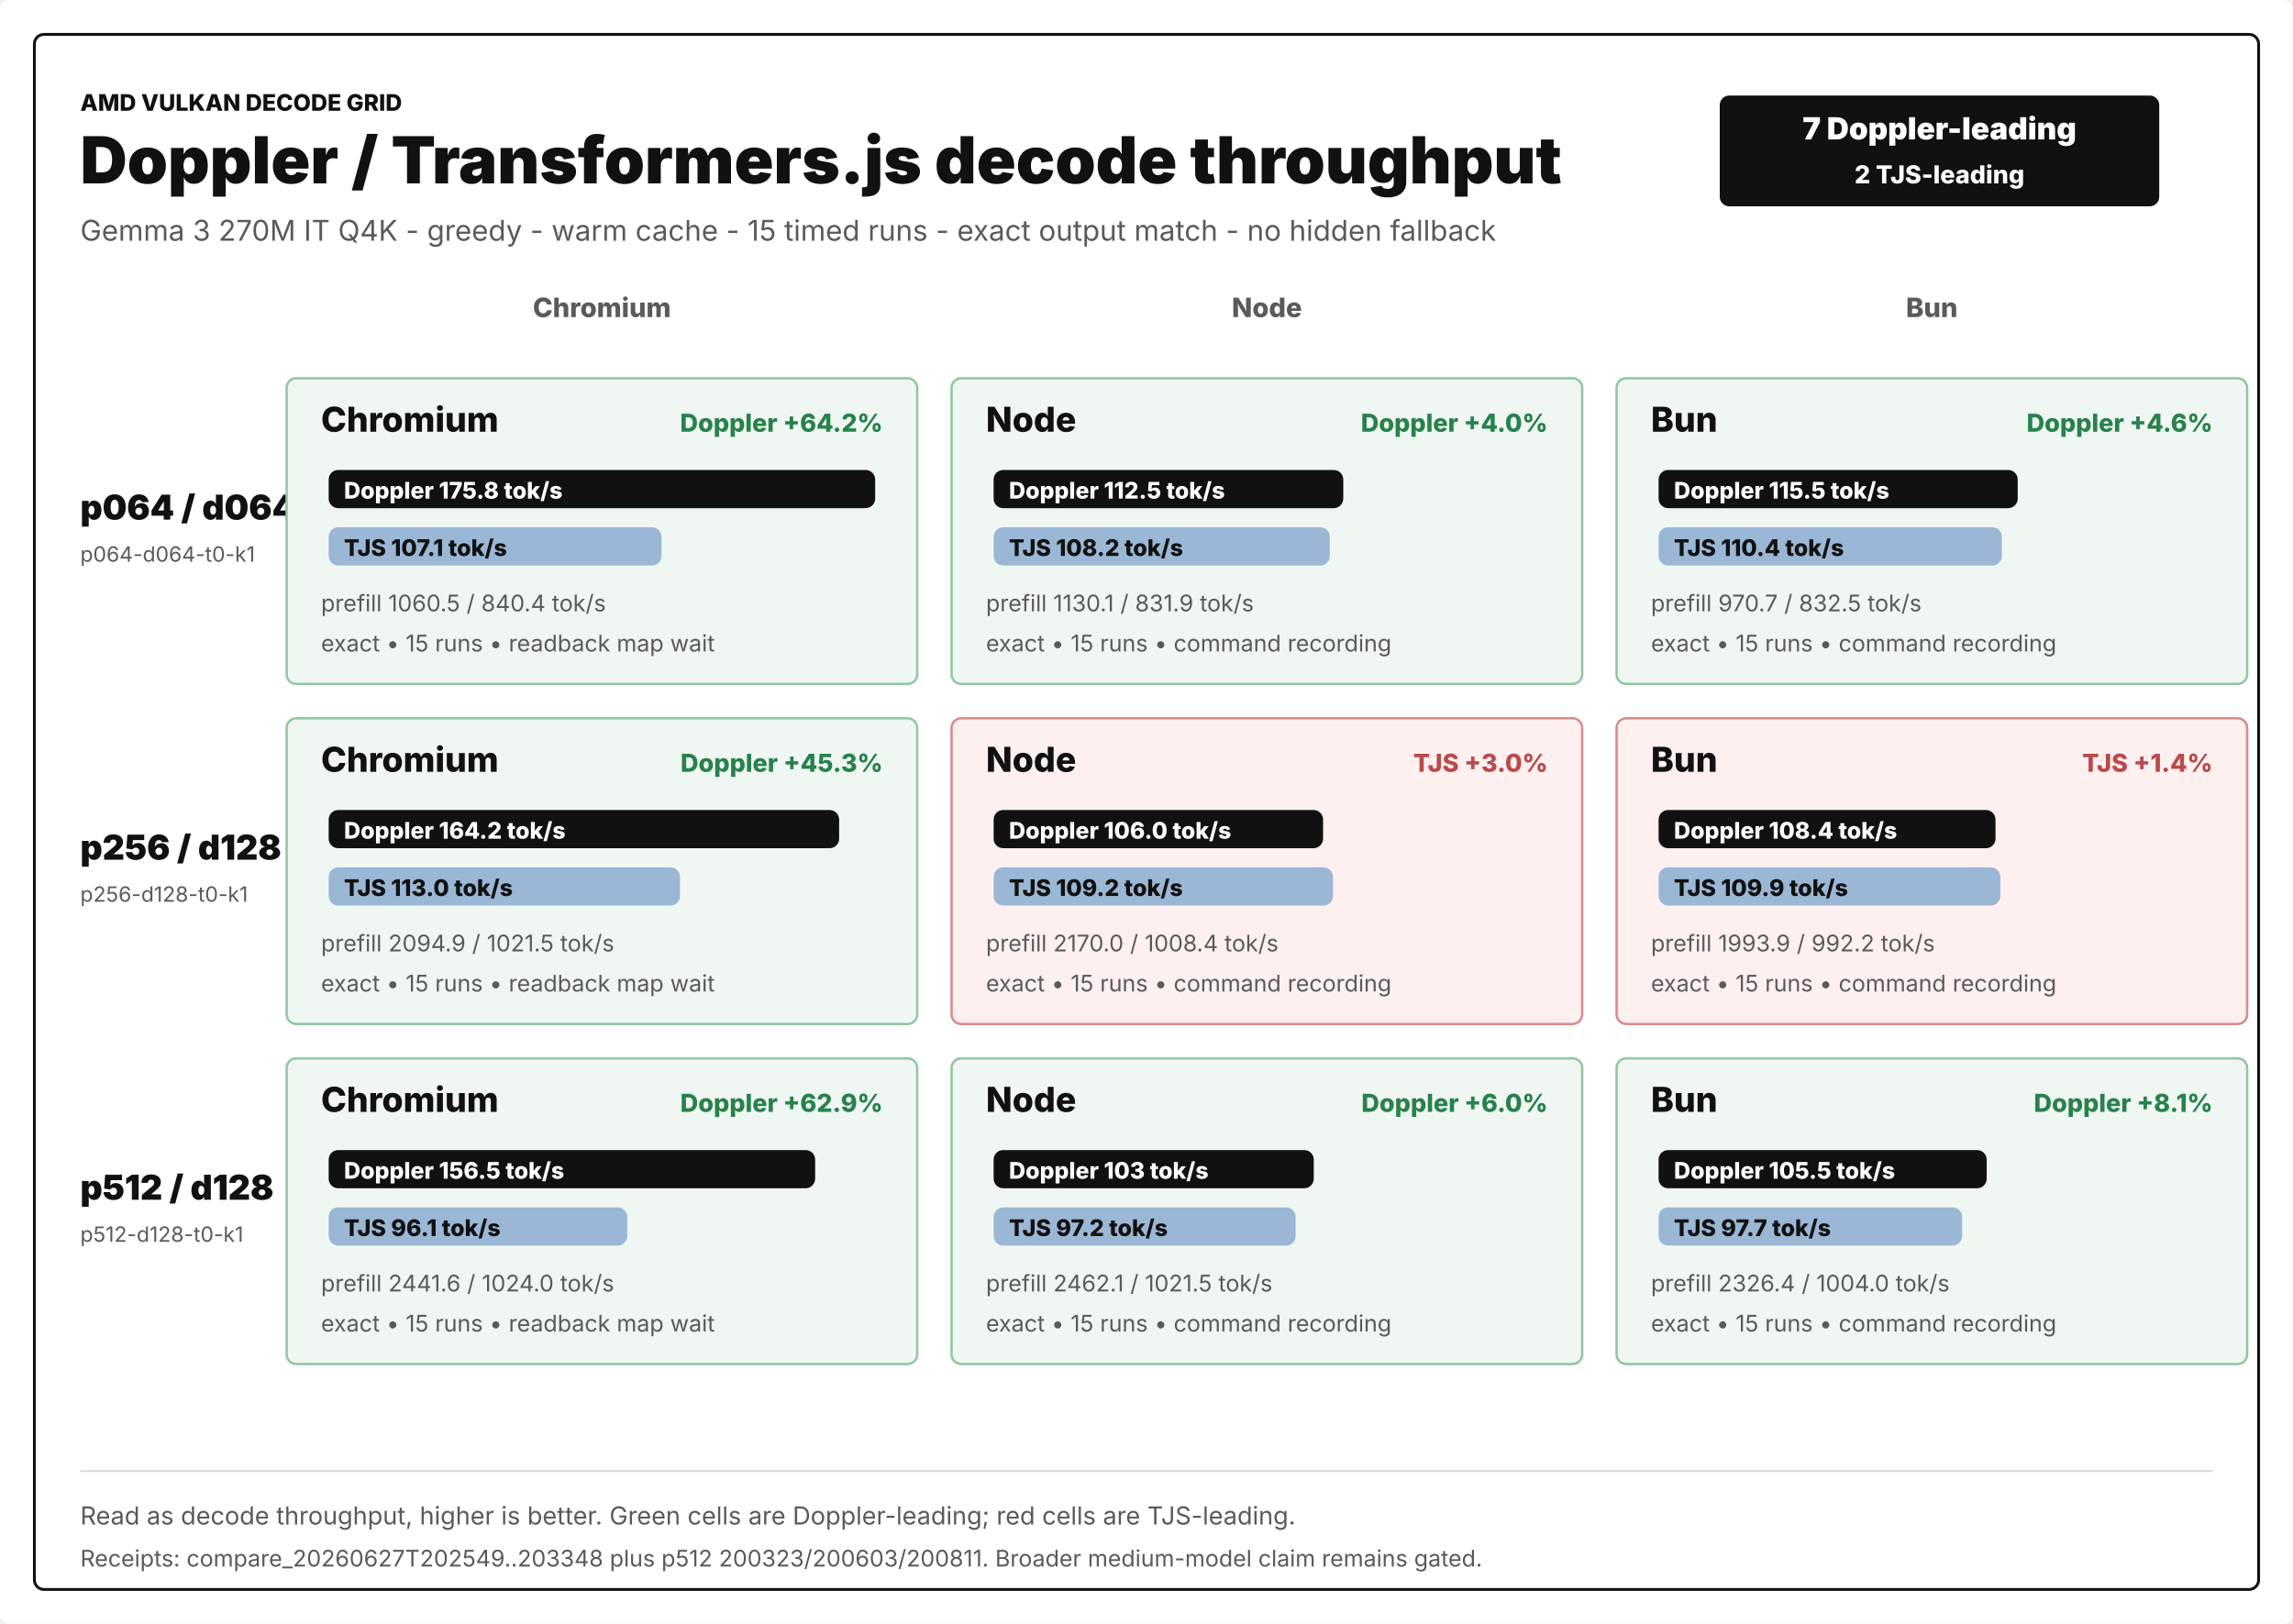
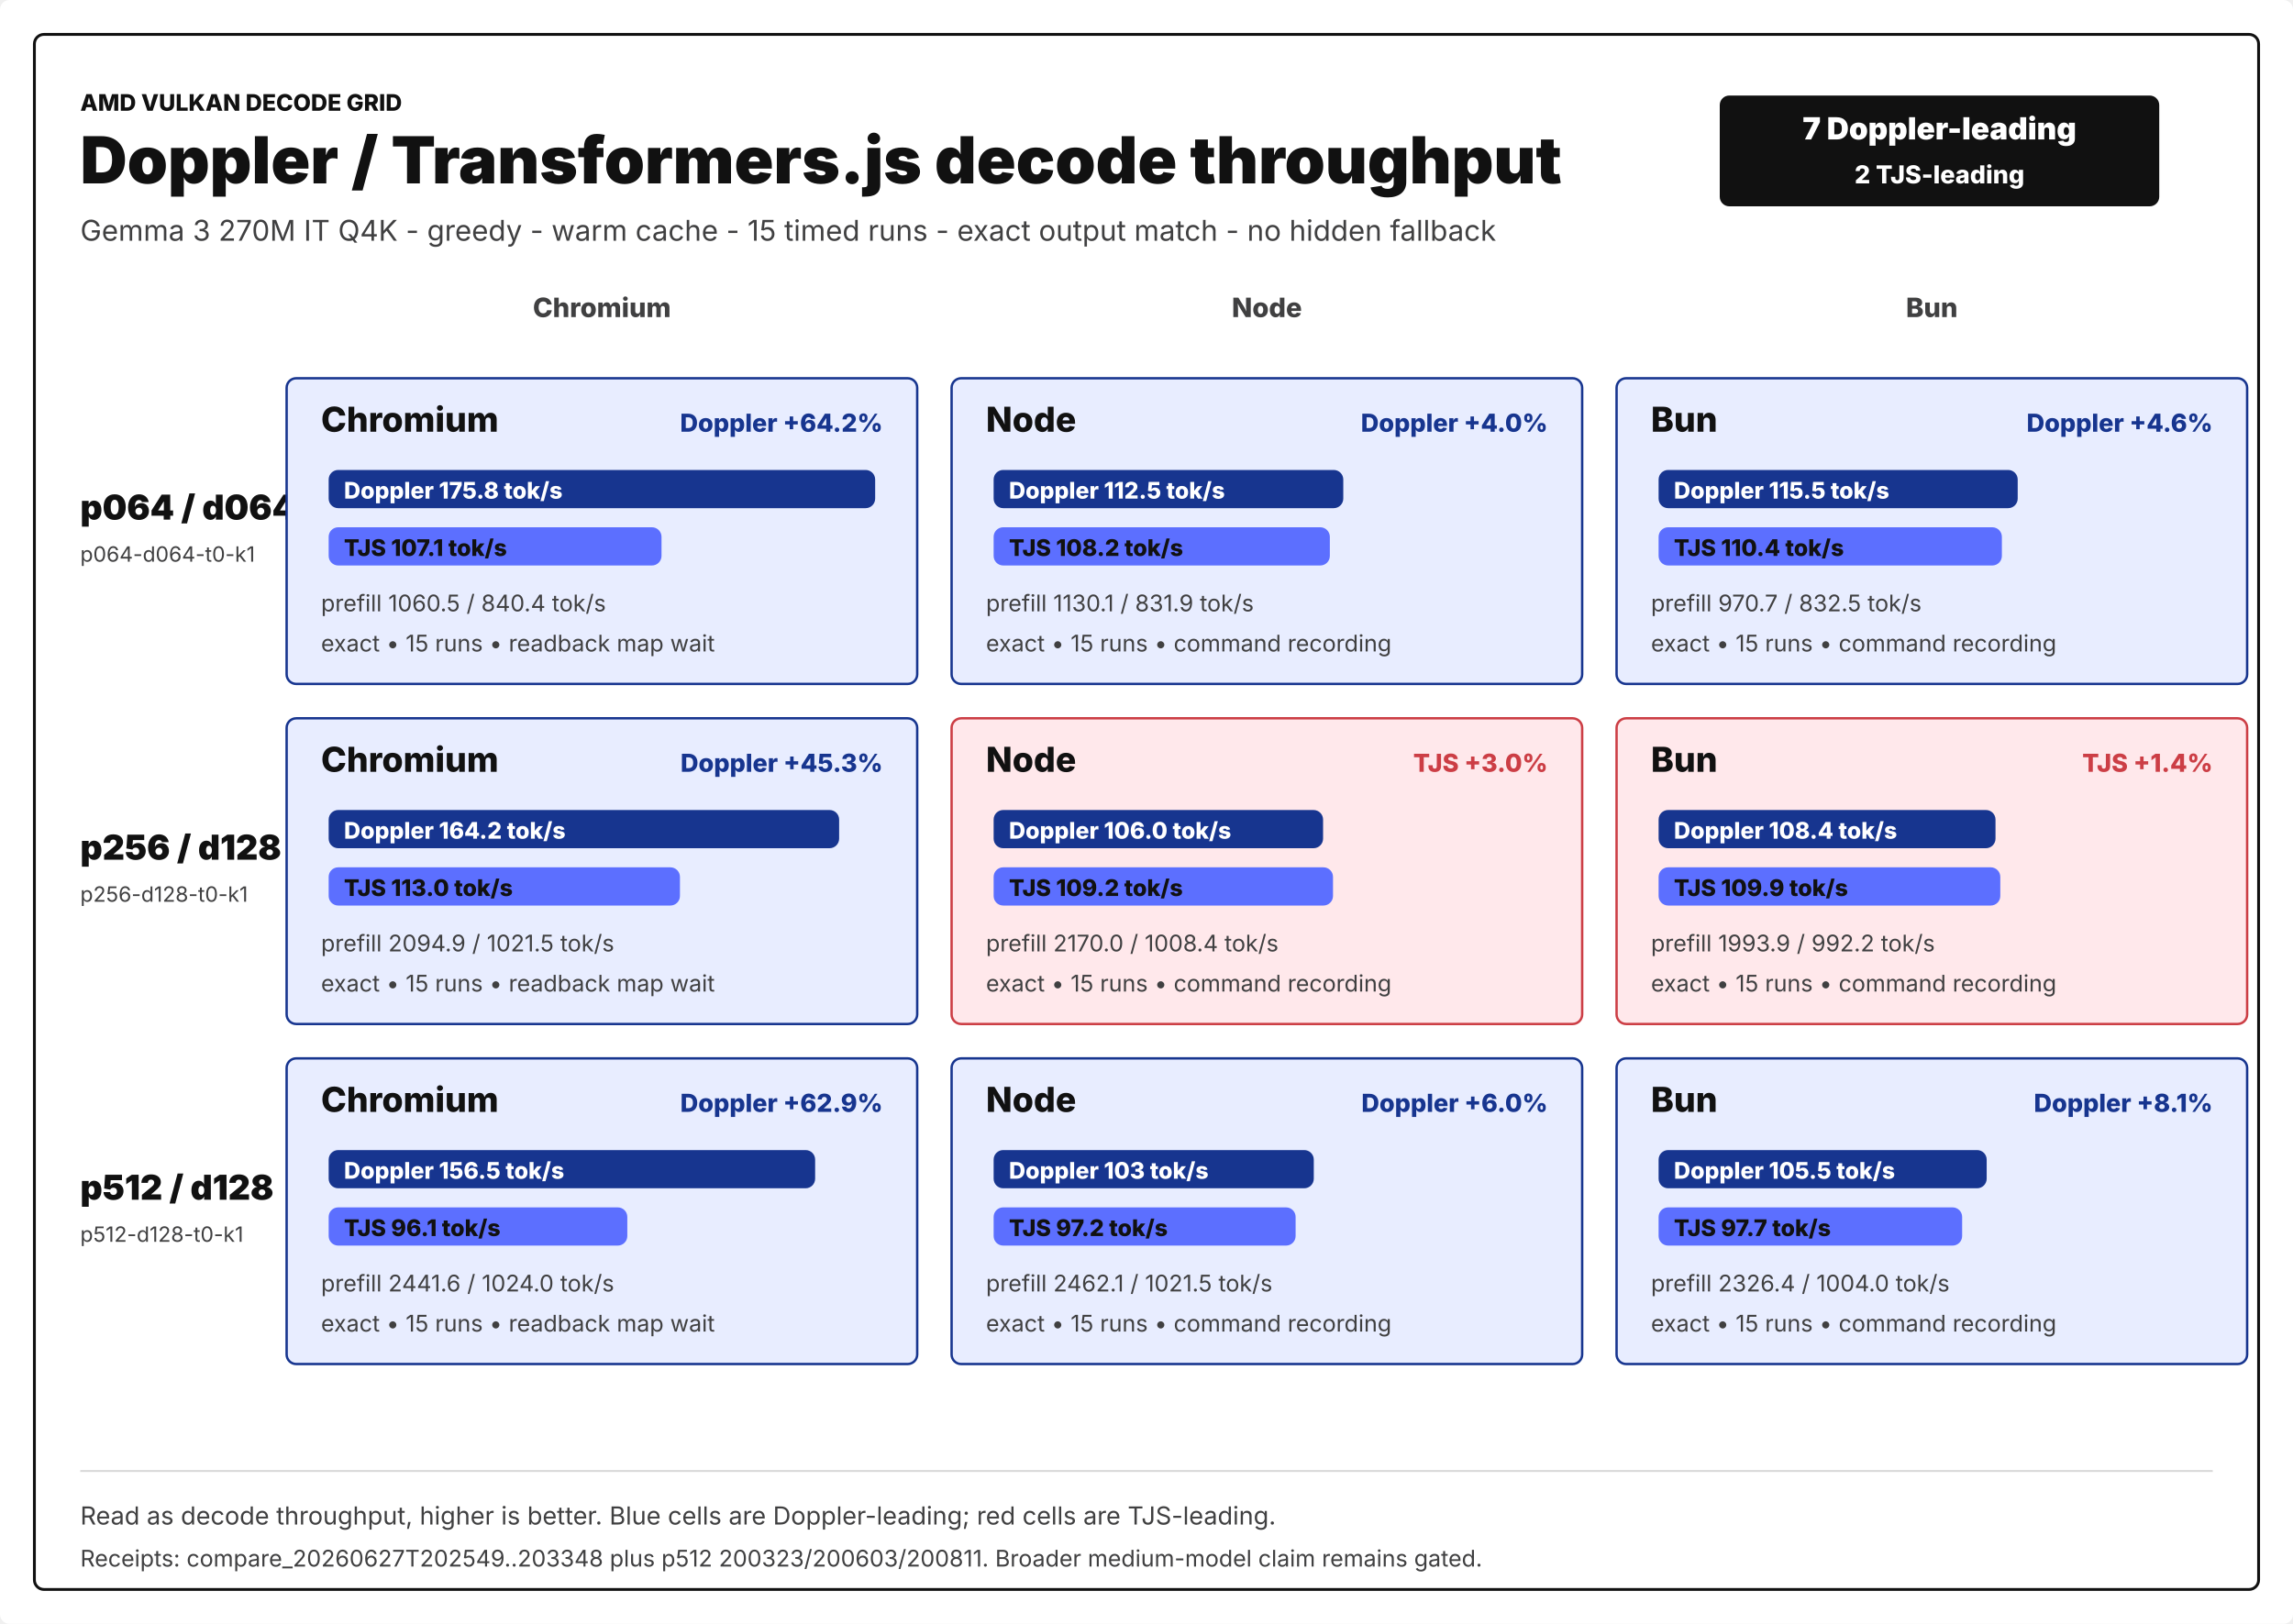
<svg xmlns="http://www.w3.org/2000/svg" width="1200" height="850" viewBox="0 0 1200 850" role="img" aria-labelledby="title desc">
  <defs>
    <style>
text{font-family:Inter, 'Segoe UI', 'Helvetica Neue', Arial, sans-serif;letter-spacing:0}.mono{font-family:SFMono-Regular, Menlo, Consolas, 'Liberation Mono', monospace}
</style>
  </defs>
  <rect x="0" y="0" width="1200" height="850" rx="5" fill="#ffffff" />
  <rect x="18" y="18" width="1164" height="814" rx="5" fill="#ffffff" stroke="#111111" stroke-width="1.5" />
  <text x="42" y="58" fill="#111111" font-family="Inter, 'Segoe UI', 'Helvetica Neue', Arial, sans-serif" font-size="12" font-weight="800">AMD VULKAN DECODE GRID</text>
  <text x="42" y="96" fill="#111111" font-family="Inter, 'Segoe UI', 'Helvetica Neue', Arial, sans-serif" font-size="34" font-weight="850">Doppler / Transformers.js decode throughput</text>
-   <text x="42" y="126" fill="#5a5a5a" font-family="Inter, 'Segoe UI', 'Helvetica Neue', Arial, sans-serif" font-size="15">Gemma 3 270M IT Q4K - greedy - warm cache - 15 timed runs - exact output match - no hidden fallback</text>
+   <text x="42" y="126" fill="#404041" font-family="Inter, 'Segoe UI', 'Helvetica Neue', Arial, sans-serif" font-size="15">Gemma 3 270M IT Q4K - greedy - warm cache - 15 timed runs - exact output match - no hidden fallback</text>
  <rect x="900" y="50" width="230" height="58" rx="5" fill="#111111" />
  <text x="1015" y="73" fill="#ffffff" font-family="Inter, 'Segoe UI', 'Helvetica Neue', Arial, sans-serif" font-size="16" font-weight="850" text-anchor="middle">7 Doppler-leading</text>
  <text x="1015" y="96" fill="#ffffff" font-family="Inter, 'Segoe UI', 'Helvetica Neue', Arial, sans-serif" font-size="13" font-weight="800" text-anchor="middle">2 TJS-leading</text>
-   <text x="315" y="166" fill="#5a5a5a" font-family="Inter, 'Segoe UI', 'Helvetica Neue', Arial, sans-serif" font-size="14" font-weight="800" text-anchor="middle">Chromium</text>
-   <text x="663" y="166" fill="#5a5a5a" font-family="Inter, 'Segoe UI', 'Helvetica Neue', Arial, sans-serif" font-size="14" font-weight="800" text-anchor="middle">Node</text>
-   <text x="1011" y="166" fill="#5a5a5a" font-family="Inter, 'Segoe UI', 'Helvetica Neue', Arial, sans-serif" font-size="14" font-weight="800" text-anchor="middle">Bun</text>
+   <text x="315" y="166" fill="#404041" font-family="Inter, 'Segoe UI', 'Helvetica Neue', Arial, sans-serif" font-size="14" font-weight="800" text-anchor="middle">Chromium</text>
+   <text x="663" y="166" fill="#404041" font-family="Inter, 'Segoe UI', 'Helvetica Neue', Arial, sans-serif" font-size="14" font-weight="800" text-anchor="middle">Node</text>
+   <text x="1011" y="166" fill="#404041" font-family="Inter, 'Segoe UI', 'Helvetica Neue', Arial, sans-serif" font-size="14" font-weight="800" text-anchor="middle">Bun</text>
  <text x="42" y="272" fill="#111111" font-family="Inter, 'Segoe UI', 'Helvetica Neue', Arial, sans-serif" font-size="18" font-weight="850">p064 / d064</text>
-   <text x="42" y="294" fill="#5a5a5a" font-family="SFMono-Regular, Menlo, Consolas, 'Liberation Mono', monospace" font-size="11">p064-d064-t0-k1</text>
-   <rect x="150" y="198" width="330" height="160" rx="5" fill="#f0f7f2" stroke="#91c7a1" stroke-width="1.25" />
+   <text x="42" y="294" fill="#404041" font-family="SFMono-Regular, Menlo, Consolas, 'Liberation Mono', monospace" font-size="11">p064-d064-t0-k1</text>
+   <rect x="150" y="198" width="330" height="160" rx="5" fill="#e8edff" stroke="#17358f" stroke-width="1.25" />
  <text x="168" y="226" fill="#111111" font-family="Inter, 'Segoe UI', 'Helvetica Neue', Arial, sans-serif" font-size="18" font-weight="800">Chromium</text>
-   <text x="462" y="226" fill="#27824b" font-family="Inter, 'Segoe UI', 'Helvetica Neue', Arial, sans-serif" font-size="13" font-weight="800" text-anchor="end">Doppler +64.2%</text>
-   <rect x="172" y="246" width="286" height="20" rx="5" fill="#111111" />
+   <text x="462" y="226" fill="#17358f" font-family="Inter, 'Segoe UI', 'Helvetica Neue', Arial, sans-serif" font-size="13" font-weight="800" text-anchor="end">Doppler +64.2%</text>
+   <rect x="172" y="246" width="286" height="20" rx="5" fill="#17358f" />
  <text x="180" y="261" fill="#ffffff" font-family="SFMono-Regular, Menlo, Consolas, 'Liberation Mono', monospace" font-size="12" font-weight="800">Doppler 175.8 tok/s</text>
-   <rect x="172" y="276" width="174.194" height="20" rx="5" fill="#9bb7d6" />
+   <rect x="172" y="276" width="174.194" height="20" rx="5" fill="#5c6fff" />
  <text x="180" y="291" fill="#111111" font-family="SFMono-Regular, Menlo, Consolas, 'Liberation Mono', monospace" font-size="12" font-weight="800">TJS 107.1 tok/s</text>
-   <text x="168" y="320" fill="#5a5a5a" font-family="SFMono-Regular, Menlo, Consolas, 'Liberation Mono', monospace" font-size="12">prefill 1060.5 / 840.4 tok/s</text>
-   <text x="168" y="341" fill="#5a5a5a" font-family="Inter, 'Segoe UI', 'Helvetica Neue', Arial, sans-serif" font-size="12">exact • 15 runs • readback map wait</text>
-   <rect x="498" y="198" width="330" height="160" rx="5" fill="#f0f7f2" stroke="#91c7a1" stroke-width="1.25" />
+   <text x="168" y="320" fill="#404041" font-family="SFMono-Regular, Menlo, Consolas, 'Liberation Mono', monospace" font-size="12">prefill 1060.5 / 840.4 tok/s</text>
+   <text x="168" y="341" fill="#404041" font-family="Inter, 'Segoe UI', 'Helvetica Neue', Arial, sans-serif" font-size="12">exact • 15 runs • readback map wait</text>
+   <rect x="498" y="198" width="330" height="160" rx="5" fill="#e8edff" stroke="#17358f" stroke-width="1.25" />
  <text x="516" y="226" fill="#111111" font-family="Inter, 'Segoe UI', 'Helvetica Neue', Arial, sans-serif" font-size="18" font-weight="800">Node</text>
-   <text x="810" y="226" fill="#27824b" font-family="Inter, 'Segoe UI', 'Helvetica Neue', Arial, sans-serif" font-size="13" font-weight="800" text-anchor="end">Doppler +4.0%</text>
-   <rect x="520" y="246" width="182.983" height="20" rx="5" fill="#111111" />
+   <text x="810" y="226" fill="#17358f" font-family="Inter, 'Segoe UI', 'Helvetica Neue', Arial, sans-serif" font-size="13" font-weight="800" text-anchor="end">Doppler +4.0%</text>
+   <rect x="520" y="246" width="182.983" height="20" rx="5" fill="#17358f" />
  <text x="528" y="261" fill="#ffffff" font-family="SFMono-Regular, Menlo, Consolas, 'Liberation Mono', monospace" font-size="12" font-weight="800">Doppler 112.5 tok/s</text>
-   <rect x="520" y="276" width="175.948" height="20" rx="5" fill="#9bb7d6" />
+   <rect x="520" y="276" width="175.948" height="20" rx="5" fill="#5c6fff" />
  <text x="528" y="291" fill="#111111" font-family="SFMono-Regular, Menlo, Consolas, 'Liberation Mono', monospace" font-size="12" font-weight="800">TJS 108.2 tok/s</text>
-   <text x="516" y="320" fill="#5a5a5a" font-family="SFMono-Regular, Menlo, Consolas, 'Liberation Mono', monospace" font-size="12">prefill 1130.1 / 831.9 tok/s</text>
-   <text x="516" y="341" fill="#5a5a5a" font-family="Inter, 'Segoe UI', 'Helvetica Neue', Arial, sans-serif" font-size="12">exact • 15 runs • command recording</text>
-   <rect x="846" y="198" width="330" height="160" rx="5" fill="#f0f7f2" stroke="#91c7a1" stroke-width="1.25" />
+   <text x="516" y="320" fill="#404041" font-family="SFMono-Regular, Menlo, Consolas, 'Liberation Mono', monospace" font-size="12">prefill 1130.1 / 831.9 tok/s</text>
+   <text x="516" y="341" fill="#404041" font-family="Inter, 'Segoe UI', 'Helvetica Neue', Arial, sans-serif" font-size="12">exact • 15 runs • command recording</text>
+   <rect x="846" y="198" width="330" height="160" rx="5" fill="#e8edff" stroke="#17358f" stroke-width="1.25" />
  <text x="864" y="226" fill="#111111" font-family="Inter, 'Segoe UI', 'Helvetica Neue', Arial, sans-serif" font-size="18" font-weight="800">Bun</text>
-   <text x="1158" y="226" fill="#27824b" font-family="Inter, 'Segoe UI', 'Helvetica Neue', Arial, sans-serif" font-size="13" font-weight="800" text-anchor="end">Doppler +4.6%</text>
-   <rect x="868" y="246" width="187.928" height="20" rx="5" fill="#111111" />
+   <text x="1158" y="226" fill="#17358f" font-family="Inter, 'Segoe UI', 'Helvetica Neue', Arial, sans-serif" font-size="13" font-weight="800" text-anchor="end">Doppler +4.6%</text>
+   <rect x="868" y="246" width="187.928" height="20" rx="5" fill="#17358f" />
  <text x="876" y="261" fill="#ffffff" font-family="SFMono-Regular, Menlo, Consolas, 'Liberation Mono', monospace" font-size="12" font-weight="800">Doppler 115.5 tok/s</text>
-   <rect x="868" y="276" width="179.646" height="20" rx="5" fill="#9bb7d6" />
+   <rect x="868" y="276" width="179.646" height="20" rx="5" fill="#5c6fff" />
  <text x="876" y="291" fill="#111111" font-family="SFMono-Regular, Menlo, Consolas, 'Liberation Mono', monospace" font-size="12" font-weight="800">TJS 110.4 tok/s</text>
-   <text x="864" y="320" fill="#5a5a5a" font-family="SFMono-Regular, Menlo, Consolas, 'Liberation Mono', monospace" font-size="12">prefill 970.7 / 832.5 tok/s</text>
-   <text x="864" y="341" fill="#5a5a5a" font-family="Inter, 'Segoe UI', 'Helvetica Neue', Arial, sans-serif" font-size="12">exact • 15 runs • command recording</text>
+   <text x="864" y="320" fill="#404041" font-family="SFMono-Regular, Menlo, Consolas, 'Liberation Mono', monospace" font-size="12">prefill 970.7 / 832.5 tok/s</text>
+   <text x="864" y="341" fill="#404041" font-family="Inter, 'Segoe UI', 'Helvetica Neue', Arial, sans-serif" font-size="12">exact • 15 runs • command recording</text>
  <text x="42" y="450" fill="#111111" font-family="Inter, 'Segoe UI', 'Helvetica Neue', Arial, sans-serif" font-size="18" font-weight="850">p256 / d128</text>
-   <text x="42" y="472" fill="#5a5a5a" font-family="SFMono-Regular, Menlo, Consolas, 'Liberation Mono', monospace" font-size="11">p256-d128-t0-k1</text>
-   <rect x="150" y="376" width="330" height="160" rx="5" fill="#f0f7f2" stroke="#91c7a1" stroke-width="1.25" />
+   <text x="42" y="472" fill="#404041" font-family="SFMono-Regular, Menlo, Consolas, 'Liberation Mono', monospace" font-size="11">p256-d128-t0-k1</text>
+   <rect x="150" y="376" width="330" height="160" rx="5" fill="#e8edff" stroke="#17358f" stroke-width="1.25" />
  <text x="168" y="404" fill="#111111" font-family="Inter, 'Segoe UI', 'Helvetica Neue', Arial, sans-serif" font-size="18" font-weight="800">Chromium</text>
-   <text x="462" y="404" fill="#27824b" font-family="Inter, 'Segoe UI', 'Helvetica Neue', Arial, sans-serif" font-size="13" font-weight="800" text-anchor="end">Doppler +45.3%</text>
-   <rect x="172" y="424" width="267.147" height="20" rx="5" fill="#111111" />
+   <text x="462" y="404" fill="#17358f" font-family="Inter, 'Segoe UI', 'Helvetica Neue', Arial, sans-serif" font-size="13" font-weight="800" text-anchor="end">Doppler +45.3%</text>
+   <rect x="172" y="424" width="267.147" height="20" rx="5" fill="#17358f" />
  <text x="180" y="439" fill="#ffffff" font-family="SFMono-Regular, Menlo, Consolas, 'Liberation Mono', monospace" font-size="12" font-weight="800">Doppler 164.2 tok/s</text>
-   <rect x="172" y="454" width="183.838" height="20" rx="5" fill="#9bb7d6" />
+   <rect x="172" y="454" width="183.838" height="20" rx="5" fill="#5c6fff" />
  <text x="180" y="469" fill="#111111" font-family="SFMono-Regular, Menlo, Consolas, 'Liberation Mono', monospace" font-size="12" font-weight="800">TJS 113.0 tok/s</text>
-   <text x="168" y="498" fill="#5a5a5a" font-family="SFMono-Regular, Menlo, Consolas, 'Liberation Mono', monospace" font-size="12">prefill 2094.9 / 1021.5 tok/s</text>
-   <text x="168" y="519" fill="#5a5a5a" font-family="Inter, 'Segoe UI', 'Helvetica Neue', Arial, sans-serif" font-size="12">exact • 15 runs • readback map wait</text>
-   <rect x="498" y="376" width="330" height="160" rx="5" fill="#fff0f0" stroke="#d98b8b" stroke-width="1.25" />
+   <text x="168" y="498" fill="#404041" font-family="SFMono-Regular, Menlo, Consolas, 'Liberation Mono', monospace" font-size="12">prefill 2094.9 / 1021.5 tok/s</text>
+   <text x="168" y="519" fill="#404041" font-family="Inter, 'Segoe UI', 'Helvetica Neue', Arial, sans-serif" font-size="12">exact • 15 runs • readback map wait</text>
+   <rect x="498" y="376" width="330" height="160" rx="5" fill="#ffe8eb" stroke="#cc3e45" stroke-width="1.25" />
  <text x="516" y="404" fill="#111111" font-family="Inter, 'Segoe UI', 'Helvetica Neue', Arial, sans-serif" font-size="18" font-weight="800">Node</text>
-   <text x="810" y="404" fill="#b94b4b" font-family="Inter, 'Segoe UI', 'Helvetica Neue', Arial, sans-serif" font-size="13" font-weight="800" text-anchor="end">TJS +3.0%</text>
-   <rect x="520" y="424" width="172.41" height="20" rx="5" fill="#111111" />
+   <text x="810" y="404" fill="#cc3e45" font-family="Inter, 'Segoe UI', 'Helvetica Neue', Arial, sans-serif" font-size="13" font-weight="800" text-anchor="end">TJS +3.0%</text>
+   <rect x="520" y="424" width="172.41" height="20" rx="5" fill="#17358f" />
  <text x="528" y="439" fill="#ffffff" font-family="SFMono-Regular, Menlo, Consolas, 'Liberation Mono', monospace" font-size="12" font-weight="800">Doppler 106.0 tok/s</text>
-   <rect x="520" y="454" width="177.605" height="20" rx="5" fill="#9bb7d6" />
+   <rect x="520" y="454" width="177.605" height="20" rx="5" fill="#5c6fff" />
  <text x="528" y="469" fill="#111111" font-family="SFMono-Regular, Menlo, Consolas, 'Liberation Mono', monospace" font-size="12" font-weight="800">TJS 109.2 tok/s</text>
-   <text x="516" y="498" fill="#5a5a5a" font-family="SFMono-Regular, Menlo, Consolas, 'Liberation Mono', monospace" font-size="12">prefill 2170.0 / 1008.4 tok/s</text>
-   <text x="516" y="519" fill="#5a5a5a" font-family="Inter, 'Segoe UI', 'Helvetica Neue', Arial, sans-serif" font-size="12">exact • 15 runs • command recording</text>
-   <rect x="846" y="376" width="330" height="160" rx="5" fill="#fff0f0" stroke="#d98b8b" stroke-width="1.25" />
+   <text x="516" y="498" fill="#404041" font-family="SFMono-Regular, Menlo, Consolas, 'Liberation Mono', monospace" font-size="12">prefill 2170.0 / 1008.4 tok/s</text>
+   <text x="516" y="519" fill="#404041" font-family="Inter, 'Segoe UI', 'Helvetica Neue', Arial, sans-serif" font-size="12">exact • 15 runs • command recording</text>
+   <rect x="846" y="376" width="330" height="160" rx="5" fill="#ffe8eb" stroke="#cc3e45" stroke-width="1.25" />
  <text x="864" y="404" fill="#111111" font-family="Inter, 'Segoe UI', 'Helvetica Neue', Arial, sans-serif" font-size="18" font-weight="800">Bun</text>
-   <text x="1158" y="404" fill="#b94b4b" font-family="Inter, 'Segoe UI', 'Helvetica Neue', Arial, sans-serif" font-size="13" font-weight="800" text-anchor="end">TJS +1.4%</text>
-   <rect x="868" y="424" width="176.314" height="20" rx="5" fill="#111111" />
+   <text x="1158" y="404" fill="#cc3e45" font-family="Inter, 'Segoe UI', 'Helvetica Neue', Arial, sans-serif" font-size="13" font-weight="800" text-anchor="end">TJS +1.4%</text>
+   <rect x="868" y="424" width="176.314" height="20" rx="5" fill="#17358f" />
  <text x="876" y="439" fill="#ffffff" font-family="SFMono-Regular, Menlo, Consolas, 'Liberation Mono', monospace" font-size="12" font-weight="800">Doppler 108.4 tok/s</text>
-   <rect x="868" y="454" width="178.822" height="20" rx="5" fill="#9bb7d6" />
+   <rect x="868" y="454" width="178.822" height="20" rx="5" fill="#5c6fff" />
  <text x="876" y="469" fill="#111111" font-family="SFMono-Regular, Menlo, Consolas, 'Liberation Mono', monospace" font-size="12" font-weight="800">TJS 109.9 tok/s</text>
-   <text x="864" y="498" fill="#5a5a5a" font-family="SFMono-Regular, Menlo, Consolas, 'Liberation Mono', monospace" font-size="12">prefill 1993.9 / 992.2 tok/s</text>
-   <text x="864" y="519" fill="#5a5a5a" font-family="Inter, 'Segoe UI', 'Helvetica Neue', Arial, sans-serif" font-size="12">exact • 15 runs • command recording</text>
+   <text x="864" y="498" fill="#404041" font-family="SFMono-Regular, Menlo, Consolas, 'Liberation Mono', monospace" font-size="12">prefill 1993.9 / 992.2 tok/s</text>
+   <text x="864" y="519" fill="#404041" font-family="Inter, 'Segoe UI', 'Helvetica Neue', Arial, sans-serif" font-size="12">exact • 15 runs • command recording</text>
  <text x="42" y="628" fill="#111111" font-family="Inter, 'Segoe UI', 'Helvetica Neue', Arial, sans-serif" font-size="18" font-weight="850">p512 / d128</text>
-   <text x="42" y="650" fill="#5a5a5a" font-family="SFMono-Regular, Menlo, Consolas, 'Liberation Mono', monospace" font-size="11">p512-d128-t0-k1</text>
-   <rect x="150" y="554" width="330" height="160" rx="5" fill="#f0f7f2" stroke="#91c7a1" stroke-width="1.25" />
+   <text x="42" y="650" fill="#404041" font-family="SFMono-Regular, Menlo, Consolas, 'Liberation Mono', monospace" font-size="11">p512-d128-t0-k1</text>
+   <rect x="150" y="554" width="330" height="160" rx="5" fill="#e8edff" stroke="#17358f" stroke-width="1.25" />
  <text x="168" y="582" fill="#111111" font-family="Inter, 'Segoe UI', 'Helvetica Neue', Arial, sans-serif" font-size="18" font-weight="800">Chromium</text>
-   <text x="462" y="582" fill="#27824b" font-family="Inter, 'Segoe UI', 'Helvetica Neue', Arial, sans-serif" font-size="13" font-weight="800" text-anchor="end">Doppler +62.9%</text>
-   <rect x="172" y="602" width="254.589" height="20" rx="5" fill="#111111" />
+   <text x="462" y="582" fill="#17358f" font-family="Inter, 'Segoe UI', 'Helvetica Neue', Arial, sans-serif" font-size="13" font-weight="800" text-anchor="end">Doppler +62.9%</text>
+   <rect x="172" y="602" width="254.589" height="20" rx="5" fill="#17358f" />
  <text x="180" y="617" fill="#ffffff" font-family="SFMono-Regular, Menlo, Consolas, 'Liberation Mono', monospace" font-size="12" font-weight="800">Doppler 156.5 tok/s</text>
-   <rect x="172" y="632" width="156.291" height="20" rx="5" fill="#9bb7d6" />
+   <rect x="172" y="632" width="156.291" height="20" rx="5" fill="#5c6fff" />
  <text x="180" y="647" fill="#111111" font-family="SFMono-Regular, Menlo, Consolas, 'Liberation Mono', monospace" font-size="12" font-weight="800">TJS 96.1 tok/s</text>
-   <text x="168" y="676" fill="#5a5a5a" font-family="SFMono-Regular, Menlo, Consolas, 'Liberation Mono', monospace" font-size="12">prefill 2441.6 / 1024.0 tok/s</text>
-   <text x="168" y="697" fill="#5a5a5a" font-family="Inter, 'Segoe UI', 'Helvetica Neue', Arial, sans-serif" font-size="12">exact • 15 runs • readback map wait</text>
-   <rect x="498" y="554" width="330" height="160" rx="5" fill="#f0f7f2" stroke="#91c7a1" stroke-width="1.25" />
+   <text x="168" y="676" fill="#404041" font-family="SFMono-Regular, Menlo, Consolas, 'Liberation Mono', monospace" font-size="12">prefill 2441.6 / 1024.0 tok/s</text>
+   <text x="168" y="697" fill="#404041" font-family="Inter, 'Segoe UI', 'Helvetica Neue', Arial, sans-serif" font-size="12">exact • 15 runs • readback map wait</text>
+   <rect x="498" y="554" width="330" height="160" rx="5" fill="#e8edff" stroke="#17358f" stroke-width="1.25" />
  <text x="516" y="582" fill="#111111" font-family="Inter, 'Segoe UI', 'Helvetica Neue', Arial, sans-serif" font-size="18" font-weight="800">Node</text>
-   <text x="810" y="582" fill="#27824b" font-family="Inter, 'Segoe UI', 'Helvetica Neue', Arial, sans-serif" font-size="13" font-weight="800" text-anchor="end">Doppler +6.0%</text>
-   <rect x="520" y="602" width="167.546" height="20" rx="5" fill="#111111" />
+   <text x="810" y="582" fill="#17358f" font-family="Inter, 'Segoe UI', 'Helvetica Neue', Arial, sans-serif" font-size="13" font-weight="800" text-anchor="end">Doppler +6.0%</text>
+   <rect x="520" y="602" width="167.546" height="20" rx="5" fill="#17358f" />
  <text x="528" y="617" fill="#ffffff" font-family="SFMono-Regular, Menlo, Consolas, 'Liberation Mono', monospace" font-size="12" font-weight="800">Doppler 103 tok/s</text>
-   <rect x="520" y="632" width="158.035" height="20" rx="5" fill="#9bb7d6" />
+   <rect x="520" y="632" width="158.035" height="20" rx="5" fill="#5c6fff" />
  <text x="528" y="647" fill="#111111" font-family="SFMono-Regular, Menlo, Consolas, 'Liberation Mono', monospace" font-size="12" font-weight="800">TJS 97.2 tok/s</text>
-   <text x="516" y="676" fill="#5a5a5a" font-family="SFMono-Regular, Menlo, Consolas, 'Liberation Mono', monospace" font-size="12">prefill 2462.1 / 1021.5 tok/s</text>
-   <text x="516" y="697" fill="#5a5a5a" font-family="Inter, 'Segoe UI', 'Helvetica Neue', Arial, sans-serif" font-size="12">exact • 15 runs • command recording</text>
-   <rect x="846" y="554" width="330" height="160" rx="5" fill="#f0f7f2" stroke="#91c7a1" stroke-width="1.25" />
+   <text x="516" y="676" fill="#404041" font-family="SFMono-Regular, Menlo, Consolas, 'Liberation Mono', monospace" font-size="12">prefill 2462.1 / 1021.5 tok/s</text>
+   <text x="516" y="697" fill="#404041" font-family="Inter, 'Segoe UI', 'Helvetica Neue', Arial, sans-serif" font-size="12">exact • 15 runs • command recording</text>
+   <rect x="846" y="554" width="330" height="160" rx="5" fill="#e8edff" stroke="#17358f" stroke-width="1.25" />
  <text x="864" y="582" fill="#111111" font-family="Inter, 'Segoe UI', 'Helvetica Neue', Arial, sans-serif" font-size="18" font-weight="800">Bun</text>
-   <text x="1158" y="582" fill="#27824b" font-family="Inter, 'Segoe UI', 'Helvetica Neue', Arial, sans-serif" font-size="13" font-weight="800" text-anchor="end">Doppler +8.1%</text>
-   <rect x="868" y="602" width="171.694" height="20" rx="5" fill="#111111" />
+   <text x="1158" y="582" fill="#17358f" font-family="Inter, 'Segoe UI', 'Helvetica Neue', Arial, sans-serif" font-size="13" font-weight="800" text-anchor="end">Doppler +8.1%</text>
+   <rect x="868" y="602" width="171.694" height="20" rx="5" fill="#17358f" />
  <text x="876" y="617" fill="#ffffff" font-family="SFMono-Regular, Menlo, Consolas, 'Liberation Mono', monospace" font-size="12" font-weight="800">Doppler 105.5 tok/s</text>
-   <rect x="868" y="632" width="158.854" height="20" rx="5" fill="#9bb7d6" />
+   <rect x="868" y="632" width="158.854" height="20" rx="5" fill="#5c6fff" />
  <text x="876" y="647" fill="#111111" font-family="SFMono-Regular, Menlo, Consolas, 'Liberation Mono', monospace" font-size="12" font-weight="800">TJS 97.7 tok/s</text>
-   <text x="864" y="676" fill="#5a5a5a" font-family="SFMono-Regular, Menlo, Consolas, 'Liberation Mono', monospace" font-size="12">prefill 2326.4 / 1004.0 tok/s</text>
-   <text x="864" y="697" fill="#5a5a5a" font-family="Inter, 'Segoe UI', 'Helvetica Neue', Arial, sans-serif" font-size="12">exact • 15 runs • command recording</text>
+   <text x="864" y="676" fill="#404041" font-family="SFMono-Regular, Menlo, Consolas, 'Liberation Mono', monospace" font-size="12">prefill 2326.4 / 1004.0 tok/s</text>
+   <text x="864" y="697" fill="#404041" font-family="Inter, 'Segoe UI', 'Helvetica Neue', Arial, sans-serif" font-size="12">exact • 15 runs • command recording</text>
  <line x1="42" y1="770" x2="1158" y2="770" stroke="#d8d8d8" />
-   <text x="42" y="798" fill="#5a5a5a" font-family="Inter, 'Segoe UI', 'Helvetica Neue', Arial, sans-serif" font-size="13">Read as decode throughput, higher is better. Green cells are Doppler-leading; red cells are TJS-leading.</text>
-   <text x="42" y="820" fill="#5a5a5a" font-family="SFMono-Regular, Menlo, Consolas, 'Liberation Mono', monospace" font-size="12">Receipts: compare_20260627T202549..203348 plus p512 200323/200603/200811. Broader medium-model claim remains gated.</text>
+   <text x="42" y="798" fill="#404041" font-family="Inter, 'Segoe UI', 'Helvetica Neue', Arial, sans-serif" font-size="13">Read as decode throughput, higher is better. Blue cells are Doppler-leading; red cells are TJS-leading.</text>
+   <text x="42" y="820" fill="#404041" font-family="SFMono-Regular, Menlo, Consolas, 'Liberation Mono', monospace" font-size="12">Receipts: compare_20260627T202549..203348 plus p512 200323/200603/200811. Broader medium-model claim remains gated.</text>
</svg>
